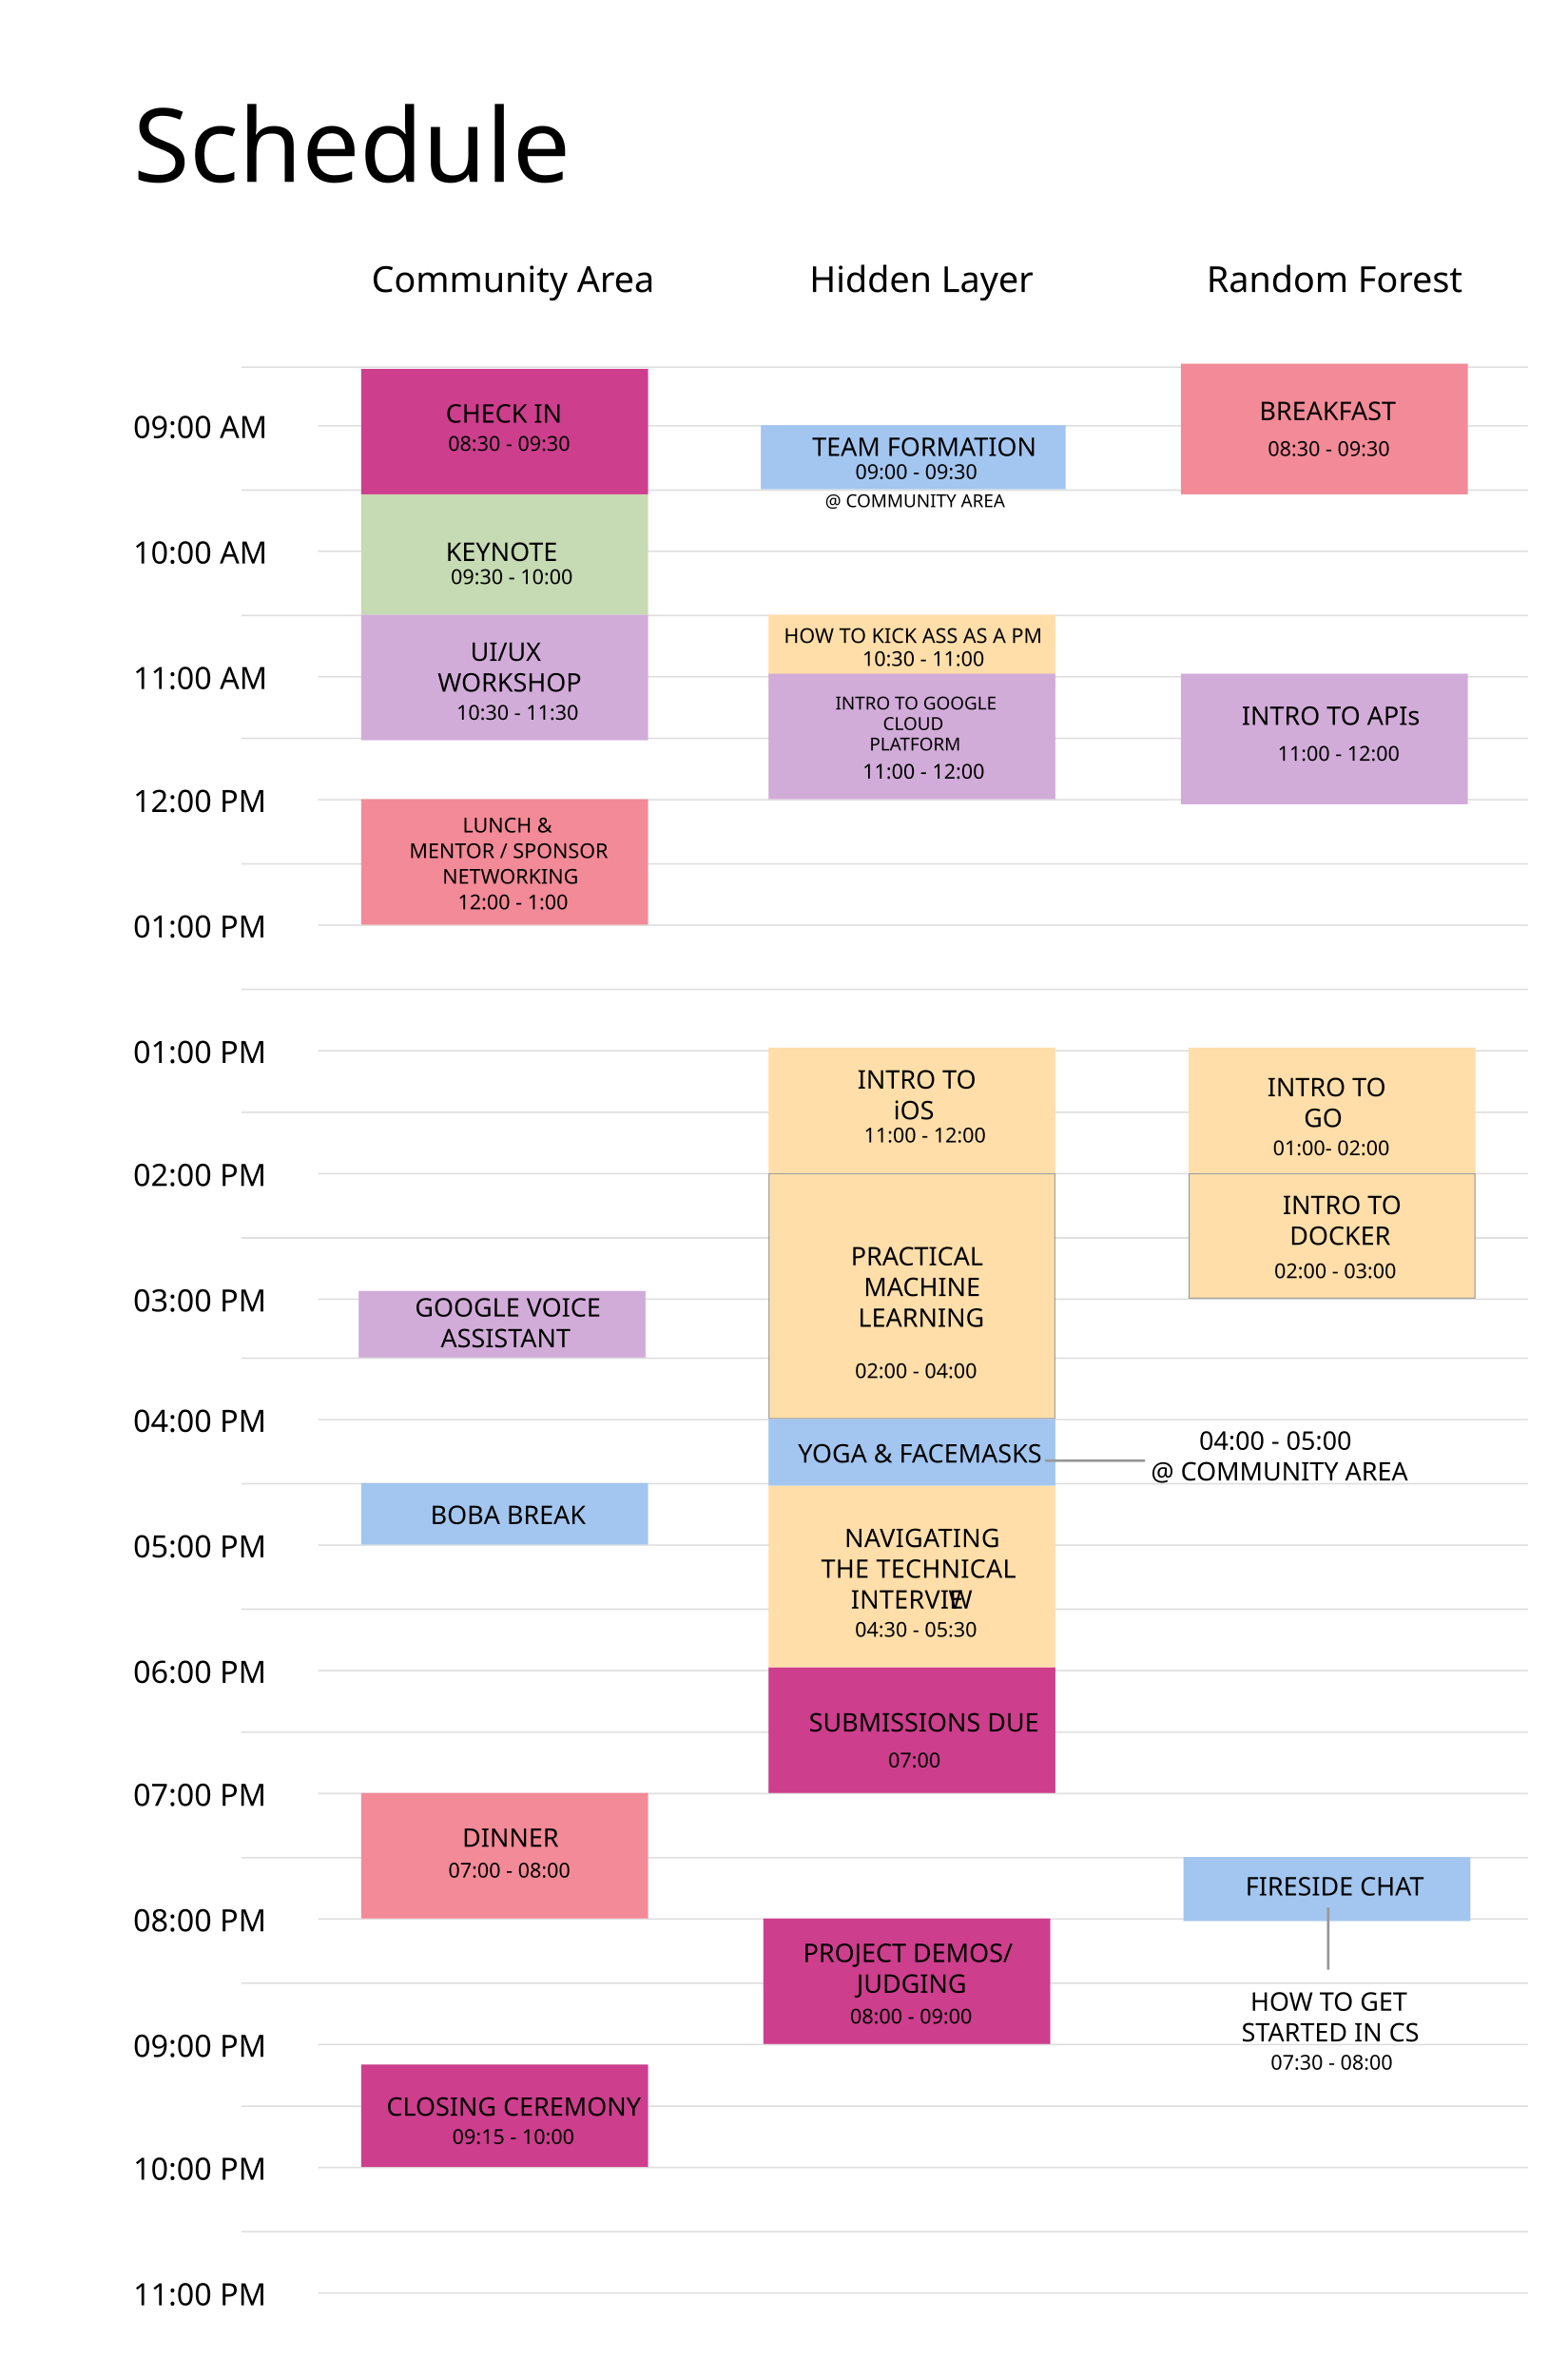
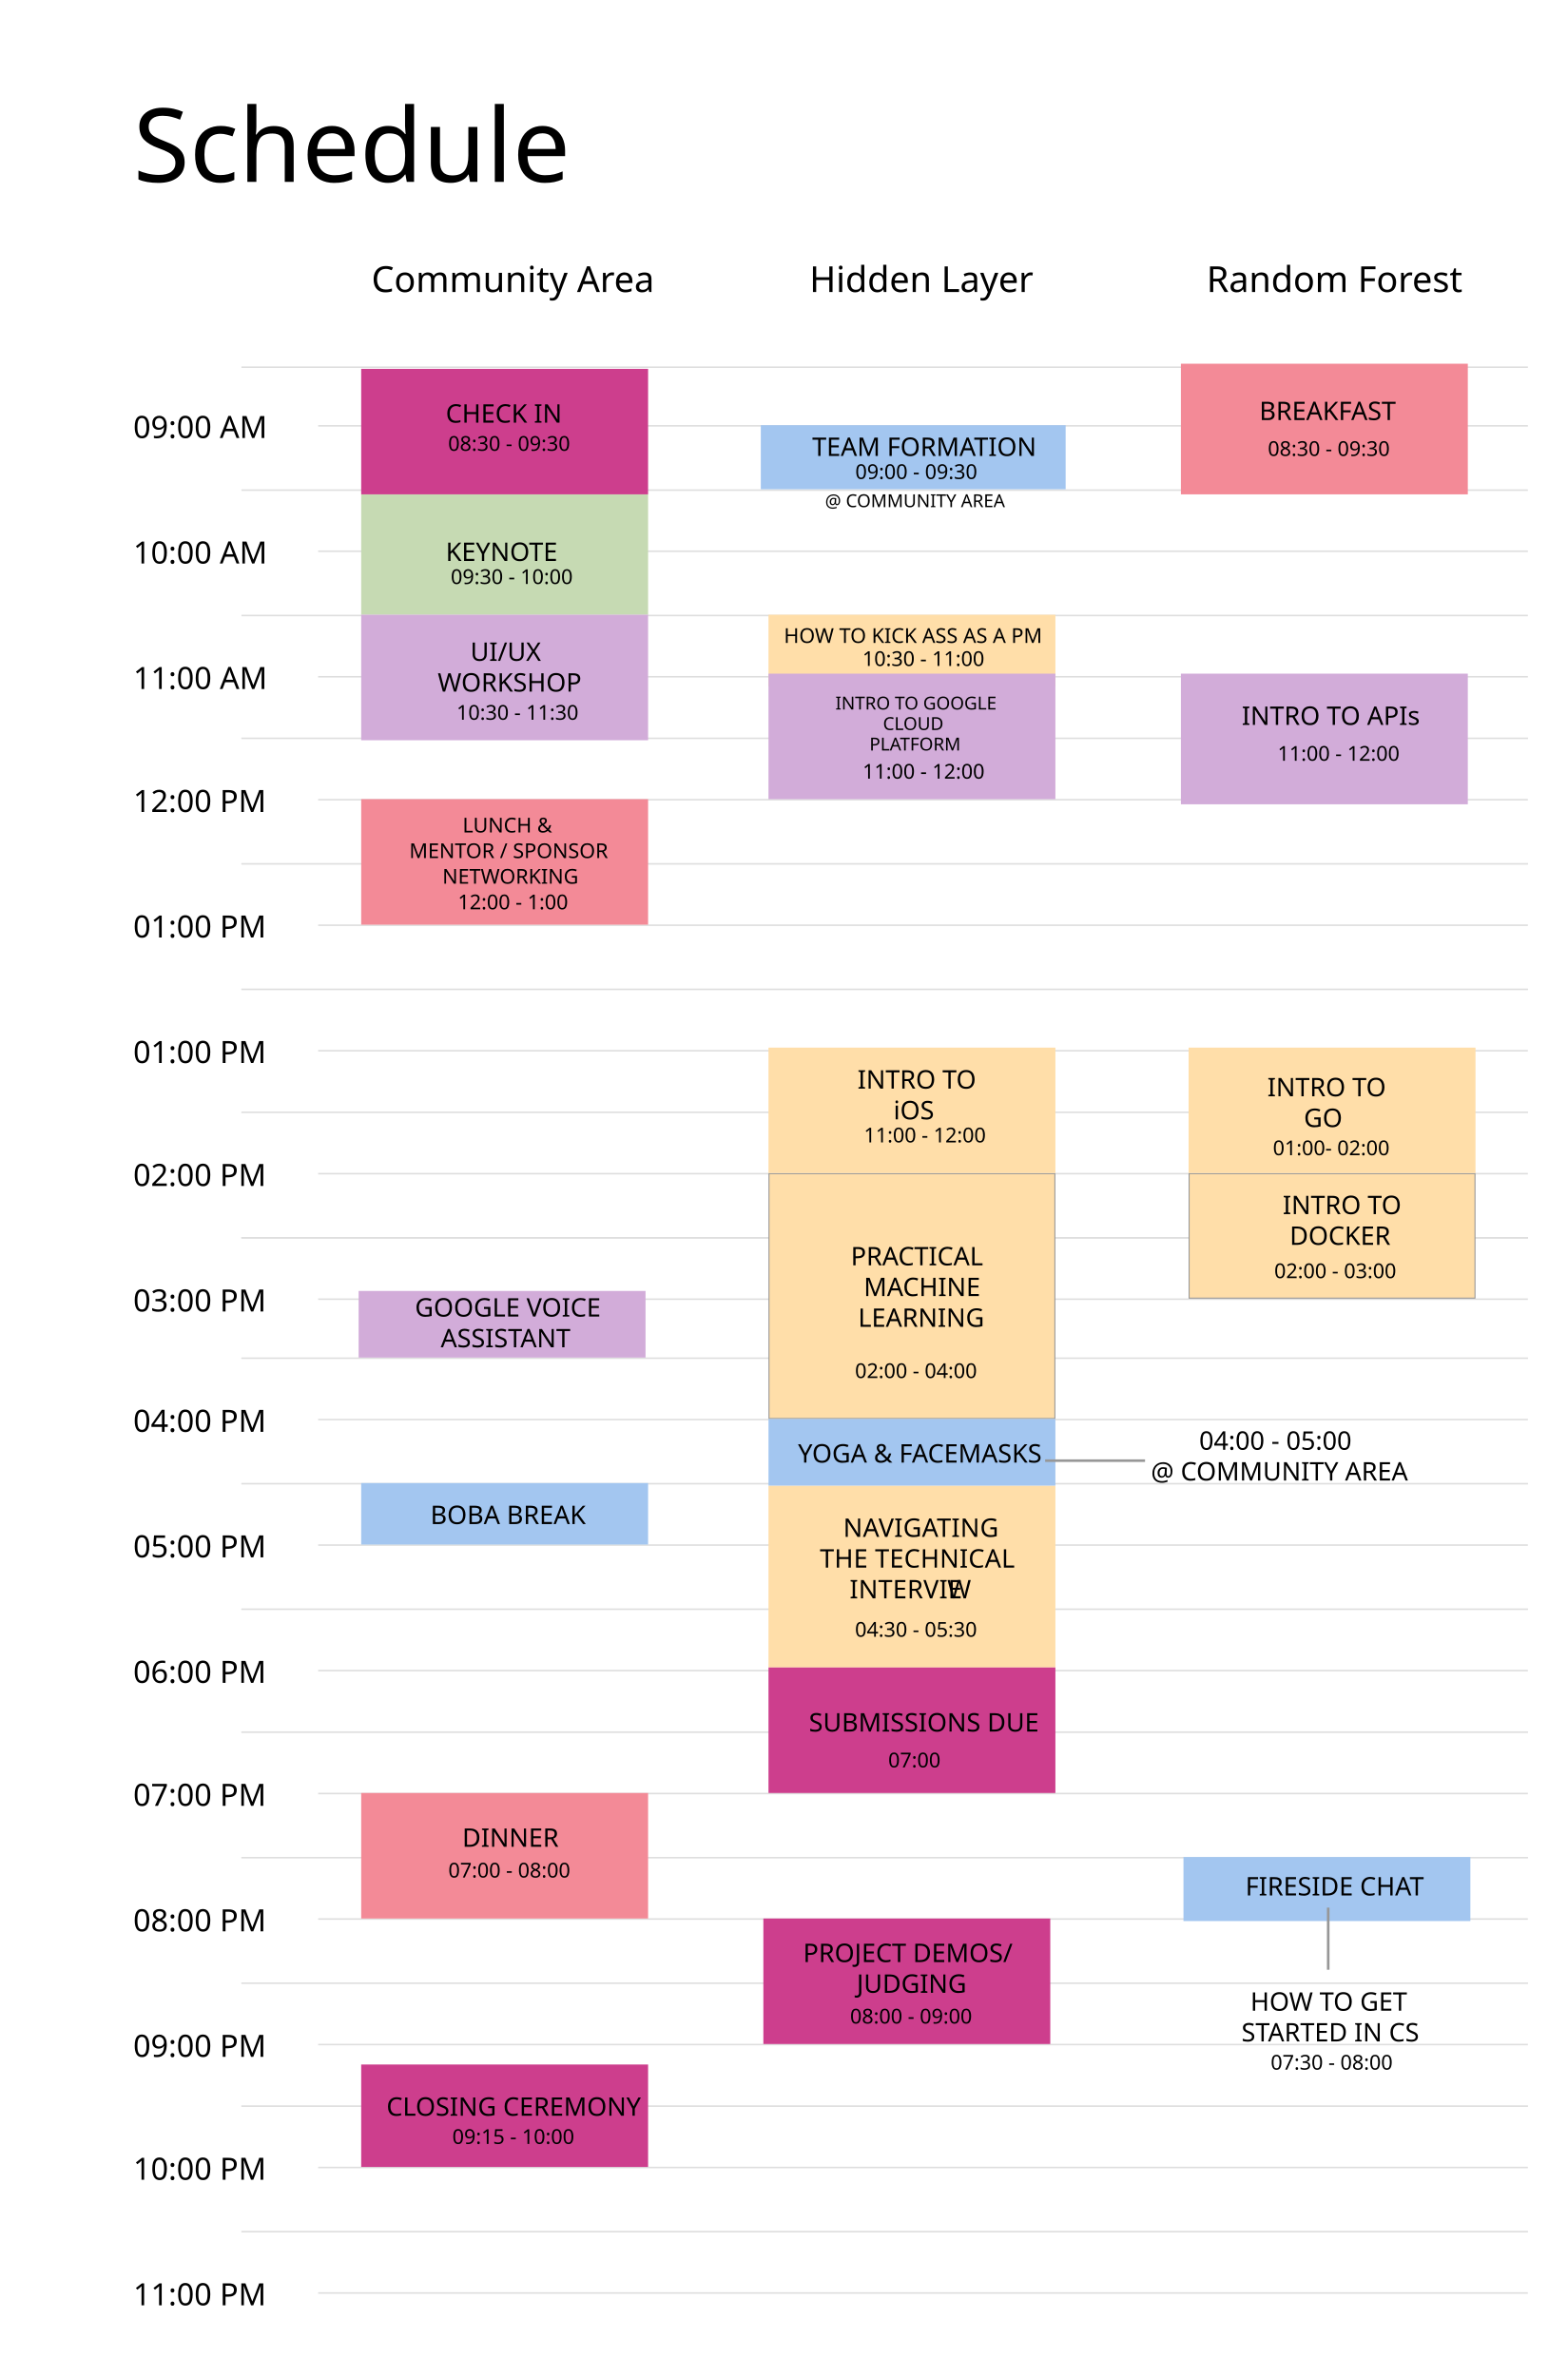
<svg xmlns="http://www.w3.org/2000/svg" width="612px" height="928px" viewBox="0 0 612 928" version="1.1" style="background: #FFFFFF;">
  <defs />
  <g id="Page-1" stroke="none" stroke-width="1" fill="none" fill-rule="evenodd">
    <text id="11:00-AM" font-family="RadioGrotesk-Regular, Radio Grotesk" font-size="12" font-weight="normal" fill="#000000">
      <tspan x="52" y="269">11:00 AM</tspan>
    </text>
    <text id="10:00-AM" font-family="RadioGrotesk-Regular, Radio Grotesk" font-size="12" font-weight="normal" fill="#000000">
      <tspan x="52" y="220">10:00 AM</tspan>
    </text>
    <text id="12:00-PM" font-family="RadioGrotesk-Regular, Radio Grotesk" font-size="12" font-weight="normal" fill="#000000">
      <tspan x="52" y="317">12:00 PM</tspan>
    </text>
    <text id="01:00-PM" font-family="RadioGrotesk-Regular, Radio Grotesk" font-size="12" font-weight="normal" fill="#000000">
      <tspan x="52" y="366">01:00 PM</tspan>
    </text>
    <text id="01:00-PM" font-family="RadioGrotesk-Regular, Radio Grotesk" font-size="12" font-weight="normal" fill="#000000">
      <tspan x="52" y="415">01:00 PM</tspan>
    </text>
    <text id="02:00-PM" font-family="RadioGrotesk-Regular, Radio Grotesk" font-size="12" font-weight="normal" fill="#000000">
      <tspan x="52" y="463">02:00 PM</tspan>
    </text>
    <text id="03:00-PM" font-family="RadioGrotesk-Regular, Radio Grotesk" font-size="12" font-weight="normal" fill="#000000">
      <tspan x="52" y="512">03:00 PM</tspan>
    </text>
    <text id="04:00-PM" font-family="RadioGrotesk-Regular, Radio Grotesk" font-size="12" font-weight="normal" fill="#000000">
      <tspan x="52" y="559">04:00 PM</tspan>
    </text>
    <text id="05:00-PM" font-family="RadioGrotesk-Regular, Radio Grotesk" font-size="12" font-weight="normal" fill="#000000">
      <tspan x="52" y="608">05:00 PM</tspan>
    </text>
    <text id="06:00-PM" font-family="RadioGrotesk-Regular, Radio Grotesk" font-size="12" font-weight="normal" fill="#000000">
      <tspan x="52" y="657">06:00 PM</tspan>
    </text>
    <text id="07:00-PM" font-family="RadioGrotesk-Regular, Radio Grotesk" font-size="12" font-weight="normal" fill="#000000">
      <tspan x="52" y="705">07:00 PM</tspan>
    </text>
    <text id="08:00-PM" font-family="RadioGrotesk-Regular, Radio Grotesk" font-size="12" font-weight="normal" fill="#000000">
      <tspan x="52" y="754">08:00 PM</tspan>
    </text>
    <text id="09:00-PM" font-family="RadioGrotesk-Regular, Radio Grotesk" font-size="12" font-weight="normal" fill="#000000">
      <tspan x="52" y="803">09:00 PM</tspan>
    </text>
    <text id="10:00-PM" font-family="RadioGrotesk-Regular, Radio Grotesk" font-size="12" font-weight="normal" fill="#000000">
      <tspan x="52" y="851">10:00 PM</tspan>
    </text>
    <text id="11:00-PM" font-family="RadioGrotesk-Regular, Radio Grotesk" font-size="12" font-weight="normal" fill="#000000">
      <tspan x="52" y="900">11:00 PM</tspan>
    </text>
    <text id="09:00-AM" font-family="RadioGrotesk-Regular, Radio Grotesk" font-size="12" font-weight="normal" fill="#000000">
      <tspan x="52" y="171">09:00 AM</tspan>
    </text>
    <g id="Group-2" transform="translate(94, 143)" fill-rule="nonzero" stroke="#DEDEDE" stroke-linecap="square" stroke-width="0.6">
      <g id="Group-3">
        <path d="M0.556,48.356 L502.155,48.356" id="Line" />
        <path d="M0.556,0.356 L502.155,0.356" id="Line" />
        <path d="M30.5,23.25 L502.155,23.25" id="Line" />
        <path d="M30.5,72.208 L502.155,72.208" id="Line" />
        <path d="M30.5,121.208 L502.155,121.208" id="Line" />
        <path d="M30.5,169.208 L502.155,169.208" id="Line" />
        <path d="M30.5,218.208 L502.155,218.208" id="Line" />
        <path d="M30.5,267.208 L502.155,267.208" id="Line" />
        <path d="M30.5,315.208 L502.155,315.208" id="Line" />
        <path d="M30.5,364.208 L502.155,364.208" id="Line" />
        <path d="M30.5,411.208 L502.155,411.208" id="Line" />
        <path d="M30.5,460.208 L502.155,460.208" id="Line" />
        <path d="M30.5,509.208 L502.155,509.208" id="Line" />
        <path d="M30.5,557.208 L502.155,557.208" id="Line" />
        <path d="M30.5,606.208 L502.155,606.208" id="Line" />
        <path d="M30.5,655.208 L502.155,655.208" id="Line" />
        <path d="M30.5,703.208 L502.155,703.208" id="Line" />
        <path d="M30.5,752.208 L502.155,752.208" id="Line" />
        <path d="M0.556,97.297 L502.155,97.297" id="Line" />
        <path d="M0.509,145.25 L502.202,145.25" id="Line" />
        <path d="M0.509,194.25 L502.202,194.25" id="Line" />
        <path d="M0.509,243.25 L502.202,243.25" id="Line" />
        <path d="M0.509,291.25 L502.202,291.25" id="Line" />
        <path d="M0.509,340.25 L502.202,340.25" id="Line" />
        <path d="M0.509,340.25 L502.202,340.25" id="Line" />
        <path d="M0.509,387.25 L502.202,387.25" id="Line" />
        <path d="M0.509,436.25 L502.202,436.25" id="Line" />
        <path d="M0.509,485.25 L502.202,485.25" id="Line" />
        <path d="M0.509,533.25 L502.202,533.25" id="Line" />
        <path d="M0.509,631.25 L502.202,631.25" id="Line" />
        <path d="M0.509,679.25 L502.202,679.25" id="Line" />
        <path d="M0.509,728.25 L502.202,728.25" id="Line" />
        <path d="M0.509,582.25 L502.202,582.25" id="Line" />
      </g>
    </g>
    <g id="Desktop">
      <rect id="Rectangle" fill="#C6DAB3" fill-rule="nonzero" x="141" y="193" width="112" height="47" />
      <rect id="Rectangle" fill="#D2ACD9" fill-rule="nonzero" x="141" y="240" width="112" height="49" />
      <rect id="Rectangle" fill="#A3C6F0" fill-rule="nonzero" x="141" y="579" width="112" height="24" />
      <rect id="Rectangle" fill="#F38A97" fill-rule="nonzero" x="141" y="312" width="112" height="49" />
      <rect id="Rectangle" fill="#F38A97" fill-rule="nonzero" x="141" y="700" width="112" height="49" />
      <rect id="Rectangle" fill="#CD3E8D" fill-rule="nonzero" x="141" y="806" width="112" height="40" />
      <rect id="Rectangle" fill="#F38A97" fill-rule="nonzero" x="461" y="142" width="112" height="51" />
      <rect id="Rectangle" fill="#D2ACD9" fill-rule="nonzero" x="461" y="263" width="112" height="51" />
      <rect id="Rectangle" fill="#A3C6F0" fill-rule="nonzero" x="297" y="166" width="119" height="25" />
      <rect id="Rectangle" fill="#FFDEA9" fill-rule="nonzero" x="300" y="240" width="112" height="28" />
      <rect id="Rectangle" fill="#D2ACD9" fill-rule="nonzero" x="300" y="263" width="112" height="49" />
      <rect id="Rectangle" fill="#D2ACD9" fill-rule="nonzero" x="140" y="504" width="112" height="26" />
      <rect id="Rectangle" fill="#A3C6F0" fill-rule="nonzero" x="462" y="725" width="112" height="25" />
      <rect id="Rectangle" stroke="#979797" stroke-width="0.4" fill="#FFDEA9" fill-rule="nonzero" x="300.2" y="458.2" width="111.6" height="95.6" />
      <rect id="Rectangle" fill="#FFDEA9" fill-rule="nonzero" x="300" y="580" width="112" height="71" />
      <rect id="Rectangle" stroke="#979797" stroke-width="0.4" fill="#FFDEA9" fill-rule="nonzero" x="464.2" y="458.2" width="111.6" height="48.6" />
      <rect id="Rectangle" fill="#FFDEA9" fill-rule="nonzero" x="464" y="409" width="112" height="49" />
      <rect id="Rectangle" fill="#CD3E8D" fill-rule="nonzero" x="298" y="749" width="112" height="49" />
      <rect id="Rectangle" fill="#FFDEA9" fill-rule="nonzero" x="300" y="409" width="112" height="49" />
      <rect id="Rectangle" fill="#A3C6F0" fill-rule="nonzero" x="300" y="554" width="112" height="26" />
      <rect id="Rectangle" fill="#CD3E8D" fill-rule="nonzero" x="300" y="651" width="112" height="49" />
      <text id="KEYNOTE" font-family="RadioGrotesk-Regular, Radio Grotesk" font-size="10" font-weight="normal" fill="#000000">
        <tspan x="174" y="219">KEYNOTE</tspan>
      </text>
      <text id="PRACTICAL-MACHINE-LE" font-family="RadioGrotesk-Regular, Radio Grotesk" font-size="10" font-weight="normal" fill="#000000">
        <tspan x="332.13" y="494">PRACTICAL</tspan>
        <tspan x="337.175" y="506">MACHINE </tspan>
        <tspan x="334.975" y="518">LEARNING </tspan>
      </text>
      <text id="10:30---11:30" font-family="RadioGrotesk-Regular, Radio Grotesk" font-size="8" font-weight="normal" fill="#000000">
        <tspan x="178.2" y="281">10:30 - 11:30</tspan>
      </text>
      <text id="Schedule" font-family="RadioGrotesk-Regular, Radio Grotesk" font-size="40" font-weight="normal" fill="#000000">
        <tspan x="52" y="71">Schedule</tspan>
      </text>
      <text id="Community-Area" font-family="RadioGrotesk-Regular, Radio Grotesk" font-size="14" font-weight="normal" fill="#000000">
        <tspan x="145" y="114">Community Area</tspan>
      </text>
      <text id="Hidden-Layer" font-family="RadioGrotesk-Regular, Radio Grotesk" font-size="14" font-weight="normal" fill="#000000">
        <tspan x="316" y="114">Hidden Layer</tspan>
      </text>
      <text id="Random-Forest" font-family="RadioGrotesk-Regular, Radio Grotesk" font-size="14" font-weight="normal" fill="#000000">
        <tspan x="471" y="114">Random Forest</tspan>
      </text>
      <rect id="Rectangle" fill="#CD3E8D" fill-rule="nonzero" x="141" y="144" width="112" height="49" />
      <text id="CHECK-IN" font-family="RadioGrotesk-Regular, Radio Grotesk" font-size="10" font-weight="normal" fill="#000000">
        <tspan x="174" y="165">CHECK IN</tspan>
      </text>
      <text id="LUNCH-&amp;-MENTOR-/-SPO" font-family="RadioGrotesk-Regular, Radio Grotesk" font-size="8" font-weight="normal" fill="#000000">
        <tspan x="180.568" y="325">LUNCH &amp; </tspan>
        <tspan x="159.764" y="335">MENTOR / SPONSOR </tspan>
        <tspan x="172.688" y="345">NETWORKING</tspan>
      </text>
      <text id="08:30---09:30" font-family="RadioGrotesk-Regular, Radio Grotesk" font-size="8" font-weight="normal" fill="#000000">
        <tspan x="174.924" y="176">08:30 - 09:30</tspan>
      </text>
      <text id="09:30---10:00" font-family="RadioGrotesk-Regular, Radio Grotesk" font-size="8" font-weight="normal" fill="#000000">
        <tspan x="175.968" y="228">09:30 - 10:00</tspan>
      </text>
      <text id="TEAM-FORMATION" font-family="RadioGrotesk-Regular, Radio Grotesk" font-size="10" font-weight="normal" fill="#000000">
        <tspan x="317.08" y="178">TEAM FORMATION </tspan>
      </text>
      <text id="HOW-TO-KICK-ASS-AS-A" font-family="RadioGrotesk-Regular, Radio Grotesk" font-size="8" font-weight="normal" fill="#000000">
        <tspan x="306.008" y="251">HOW TO KICK ASS AS A PM</tspan>
      </text>
      <text id="INTRO-TO-GOOGLE-CLOU" font-family="RadioGrotesk-Regular, Radio Grotesk" font-size="7" font-weight="normal" fill="#000000">
        <tspan x="326.096" y="277">INTRO TO GOOGLE </tspan>
        <tspan x="344.688" y="285">CLOUD</tspan>
        <tspan x="339.425" y="293">PLATFORM</tspan>
      </text>
      <text id="UI/UX-WORKSHOP" font-family="RadioGrotesk-Regular, Radio Grotesk" font-size="10" font-weight="normal" fill="#000000">
        <tspan x="183.61" y="258">UI/UX </tspan>
        <tspan x="170.85" y="270">WORKSHOP</tspan>
      </text>
      <text id="09:00---09:30" font-family="RadioGrotesk-Regular, Radio Grotesk" font-size="8" font-weight="normal" fill="#000000">
        <tspan x="333.884" y="187">09:00 - 09:30</tspan>
      </text>
      <text id="BREAKFAST" font-family="RadioGrotesk-Regular, Radio Grotesk" font-size="10" font-weight="normal" fill="#000000">
        <tspan x="491.62" y="164">BREAKFAST</tspan>
      </text>
      <text id="08:30---09:30" font-family="RadioGrotesk-Regular, Radio Grotesk" font-size="8" font-weight="normal" fill="#000000">
        <tspan x="494.924" y="178">08:30 - 09:30</tspan>
      </text>
      <text id="DINNER" font-family="RadioGrotesk-Regular, Radio Grotesk" font-size="10" font-weight="normal" fill="#000000">
        <tspan x="180.44" y="721">DINNER</tspan>
      </text>
      <text id="07:00---08:00" font-family="RadioGrotesk-Regular, Radio Grotesk" font-size="8" font-weight="normal" fill="#000000">
        <tspan x="175.008" y="733">07:00 - 08:00</tspan>
      </text>
      <text id="07:30---08:00" font-family="RadioGrotesk-Regular, Radio Grotesk" font-size="8" font-weight="normal" fill="#000000">
        <tspan x="496.044" y="808">07:30 - 08:00</tspan>
      </text>
      <text id="INTRO-TO-APIs" font-family="RadioGrotesk-Regular, Radio Grotesk" font-size="10" font-weight="normal" fill="#000000">
        <tspan x="484.735" y="283">INTRO TO APIs</tspan>
      </text>
      <text id="11:00---12:00" font-family="RadioGrotesk-Regular, Radio Grotesk" font-size="8" font-weight="normal" fill="#000000">
        <tspan x="498.736" y="297">11:00 - 12:00 </tspan>
      </text>
      <text id="INTRO-TO-GO" font-family="RadioGrotesk-Regular, Radio Grotesk" font-size="10" font-weight="normal" fill="#000000">
        <tspan x="494.72" y="428">INTRO TO </tspan>
        <tspan x="508.98" y="440">GO</tspan>
      </text>
      <text id="INTRO-TO-DOCKER" font-family="RadioGrotesk-Regular, Radio Grotesk" font-size="10" font-weight="normal" fill="#000000">
        <tspan x="500.72" y="474">INTRO TO </tspan>
        <tspan x="503.44" y="486">DOCKER </tspan>
      </text>
      <text id="01:00--02:00" font-family="RadioGrotesk-Regular, Radio Grotesk" font-size="8" font-weight="normal" fill="#000000">
        <tspan x="496.912" y="451">01:00- 02:00</tspan>
      </text>
      <text id="02:00---03:00" font-family="RadioGrotesk-Regular, Radio Grotesk" font-size="8" font-weight="normal" fill="#000000">
        <tspan x="497.436" y="499">02:00 - 03:00</tspan>
      </text>
      <text id="INTRO-TO-iOS" font-family="RadioGrotesk-Regular, Radio Grotesk" font-size="10" font-weight="normal" fill="#000000">
        <tspan x="334.72" y="425">INTRO TO</tspan>
        <tspan x="348.795" y="437">iOS </tspan>
      </text>
      <text id="GOOGLE-VOICE-ASSISTA" font-family="RadioGrotesk-Regular, Radio Grotesk" font-size="10" font-weight="normal" fill="#000000">
        <tspan x="161.975" y="514">GOOGLE VOICE </tspan>
        <tspan x="172.04" y="526">ASSISTANT</tspan>
      </text>
      <text id="BOBA-BREAK" font-family="RadioGrotesk-Regular, Radio Grotesk" font-size="10" font-weight="normal" fill="#000000">
        <tspan x="168.01" y="595">BOBA BREAK</tspan>
      </text>
      <text id="YOGA-&amp;-FACEMASKS" font-family="RadioGrotesk-Regular, Radio Grotesk" font-size="10" font-weight="normal" fill="#000000">
        <tspan x="311.525" y="571">YOGA &amp; FACEMASKS</tspan>
      </text>
      <text id="04:00---05:00-@-COMM" font-family="RadioGrotesk-Regular, Radio Grotesk" font-size="10" font-weight="normal" fill="#000000">
        <tspan x="468.11" y="566">04:00 - 05:00</tspan>
        <tspan x="449.295" y="578">@ COMMUNITY AREA</tspan>
      </text>
      <text id="HOW-TO-GET-STARTED-I" font-family="RadioGrotesk-Regular, Radio Grotesk" font-size="10" font-weight="normal" fill="#000000">
        <tspan x="488.12" y="785">HOW TO GET</tspan>
        <tspan x="484.625" y="797">STARTED IN CS</tspan>
      </text>
      <text id="FIRESIDE-CHAT" font-family="RadioGrotesk-Regular, Radio Grotesk" font-size="10" font-weight="normal" fill="#000000">
        <tspan x="486.175" y="740">FIRESIDE CHAT</tspan>
      </text>
      <text id="SUBMISSIONS-DUE" font-family="RadioGrotesk-Regular, Radio Grotesk" font-size="10" font-weight="normal" fill="#000000">
        <tspan x="315.765" y="676">SUBMISSIONS DUE</tspan>
      </text>
      <text id="11:00---12:00" font-family="RadioGrotesk-Regular, Radio Grotesk" font-size="8" font-weight="normal" fill="#000000">
        <tspan x="337.236" y="446">11:00 - 12:00 </tspan>
      </text>
      <text id="NAVIGATING-THE-TECHN" font-family="RadioGrotesk-Regular, Radio Grotesk" font-size="10" font-weight="normal" letter-spacing="0.1" fill="#000000">
-         <tspan x="329.655" y="604">NAVIGATING </tspan>
-         <tspan x="320.55" y="616">THE TECHNICAL </tspan>
-         <tspan x="332.145" y="628">INTERVIE</tspan>
-         <tspan x="370.285" y="628">W</tspan>
+         <tspan x="329.155" y="600">NAVIGATING </tspan>
+         <tspan x="320.05" y="612">THE TECHNICAL </tspan>
+         <tspan x="331.645" y="624">INTERVIE</tspan>
+         <tspan x="369.785" y="624">W</tspan>
      </text>
      <text id="04:30---05:30" font-family="RadioGrotesk-Regular, Radio Grotesk" font-size="8" font-weight="normal" fill="#000000">
        <tspan x="333.76" y="639">04:30 - 05:30</tspan>
      </text>
      <text id="07:00" font-family="RadioGrotesk-Regular, Radio Grotesk" font-size="8" font-weight="normal" fill="#000000">
        <tspan x="346.736" y="690">07:00</tspan>
      </text>
      <text id="PROJECT-DEMOS/JUDGIN" font-family="RadioGrotesk-Regular, Radio Grotesk" font-size="10" font-weight="normal" fill="#000000">
        <tspan x="313.505" y="766">PROJECT DEMOS/</tspan>
        <tspan x="334.43" y="778">JUDGING </tspan>
      </text>
      <text id="08:00---09:00" font-family="RadioGrotesk-Regular, Radio Grotesk" font-size="8" font-weight="normal" fill="#000000">
        <tspan x="331.852" y="790">08:00 - 09:00</tspan>
      </text>
      <text id="CLOSING-CEREMONY" font-family="RadioGrotesk-Regular, Radio Grotesk" font-size="10" font-weight="normal" fill="#000000">
        <tspan x="150.855" y="826">CLOSING CEREMONY</tspan>
      </text>
      <text id="09:15---10:00" font-family="RadioGrotesk-Regular, Radio Grotesk" font-size="8" font-weight="normal" fill="#000000">
        <tspan x="176.576" y="837">09:15 - 10:00</tspan>
      </text>
      <text id="02:00---04:00" font-family="RadioGrotesk-Regular, Radio Grotesk" font-size="8" font-weight="normal" fill="#000000">
        <tspan x="333.764" y="538">02:00 - 04:00 </tspan>
      </text>
      <text id="10:30---11:00" font-family="RadioGrotesk-Regular, Radio Grotesk" font-size="8" font-weight="normal" fill="#000000">
        <tspan x="336.664" y="260">10:30 - 11:00</tspan>
      </text>
      <text id="11:00---12:00" font-family="RadioGrotesk-Regular, Radio Grotesk" font-size="8" font-weight="normal" fill="#000000">
        <tspan x="336.736" y="304">11:00 - 12:00</tspan>
      </text>
      <text id="12:00---1:00" font-family="RadioGrotesk-Regular, Radio Grotesk" font-size="8" font-weight="normal" fill="#000000">
        <tspan x="178.72" y="355">12:00 - 1:00</tspan>
      </text>
      <path d="M408.5,570.25 L446.5,570.25" id="Line-2" stroke="#979797" stroke-linecap="square" fill-rule="nonzero" />
      <path d="M518.5,745.25 L518.5,768.5" id="Line-2" stroke="#979797" stroke-linecap="square" fill-rule="nonzero" />
      <text id="@-COMMUNITY-AREA" font-family="RadioGrotesk-Regular, Radio Grotesk" font-size="7" font-weight="normal" fill="#000000">
        <tspan x="322.082" y="198"> @ COMMUNITY AREA</tspan>
      </text>
    </g>
  </g>
</svg>
